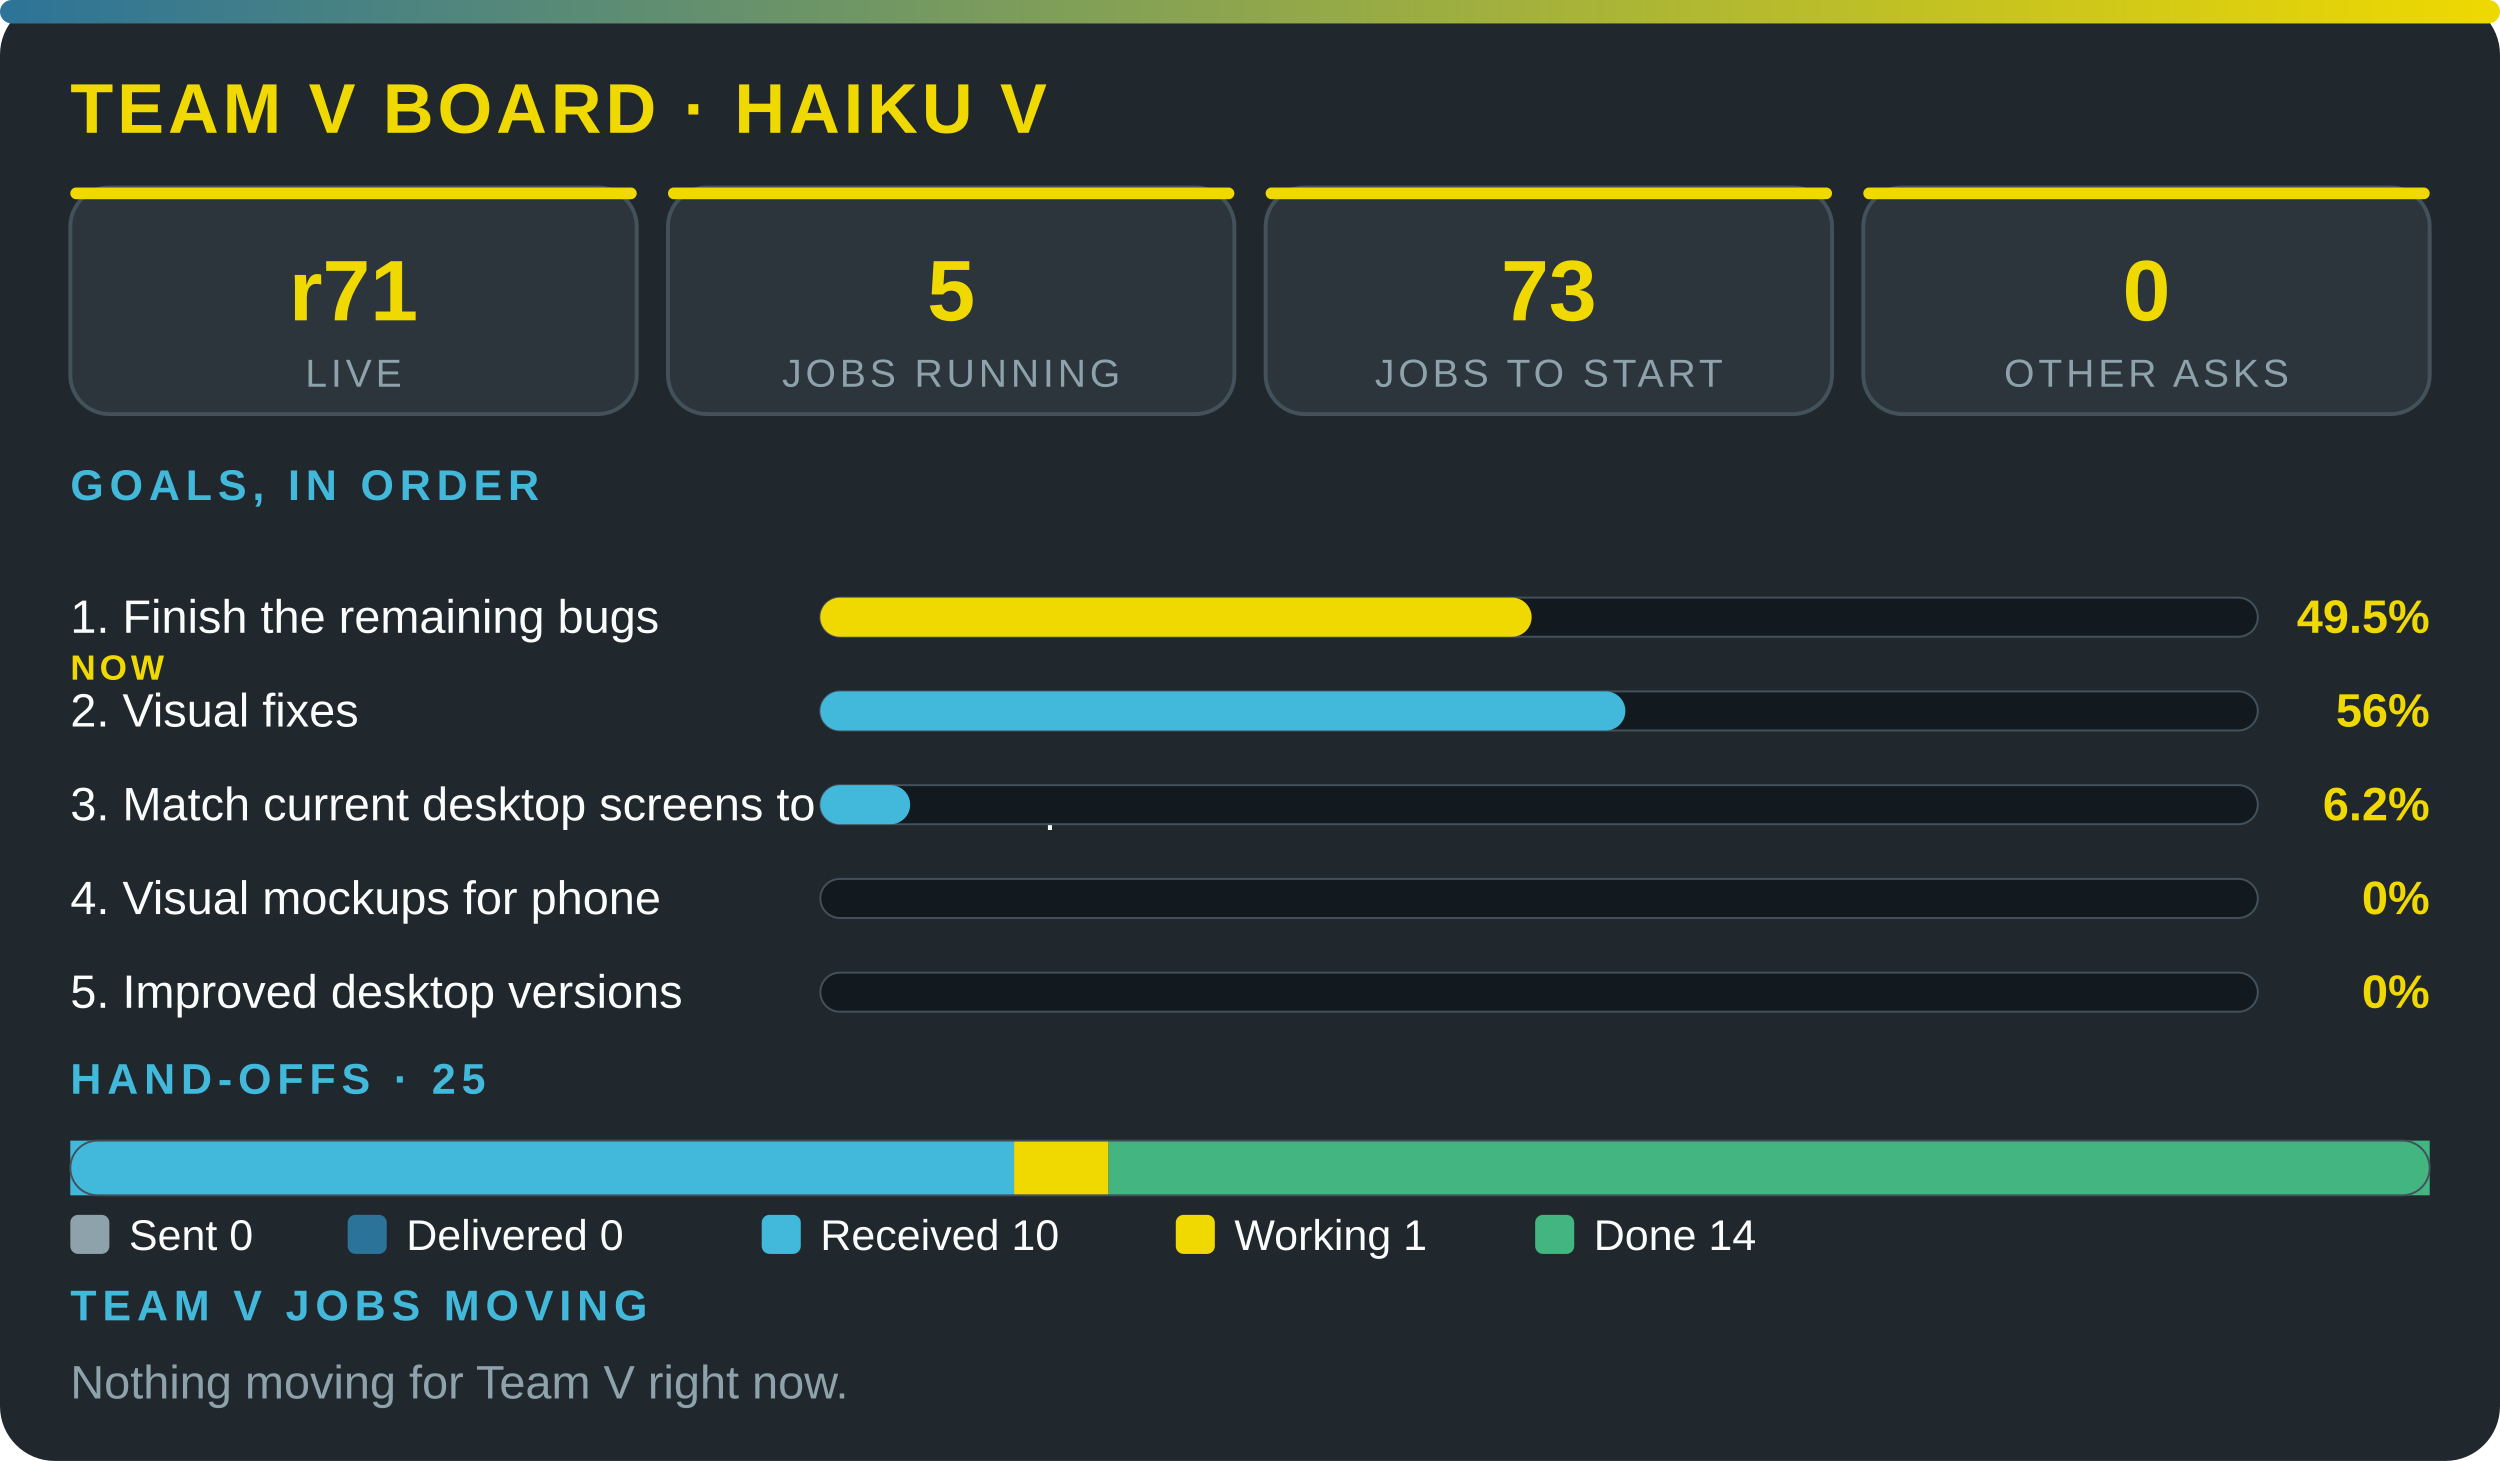
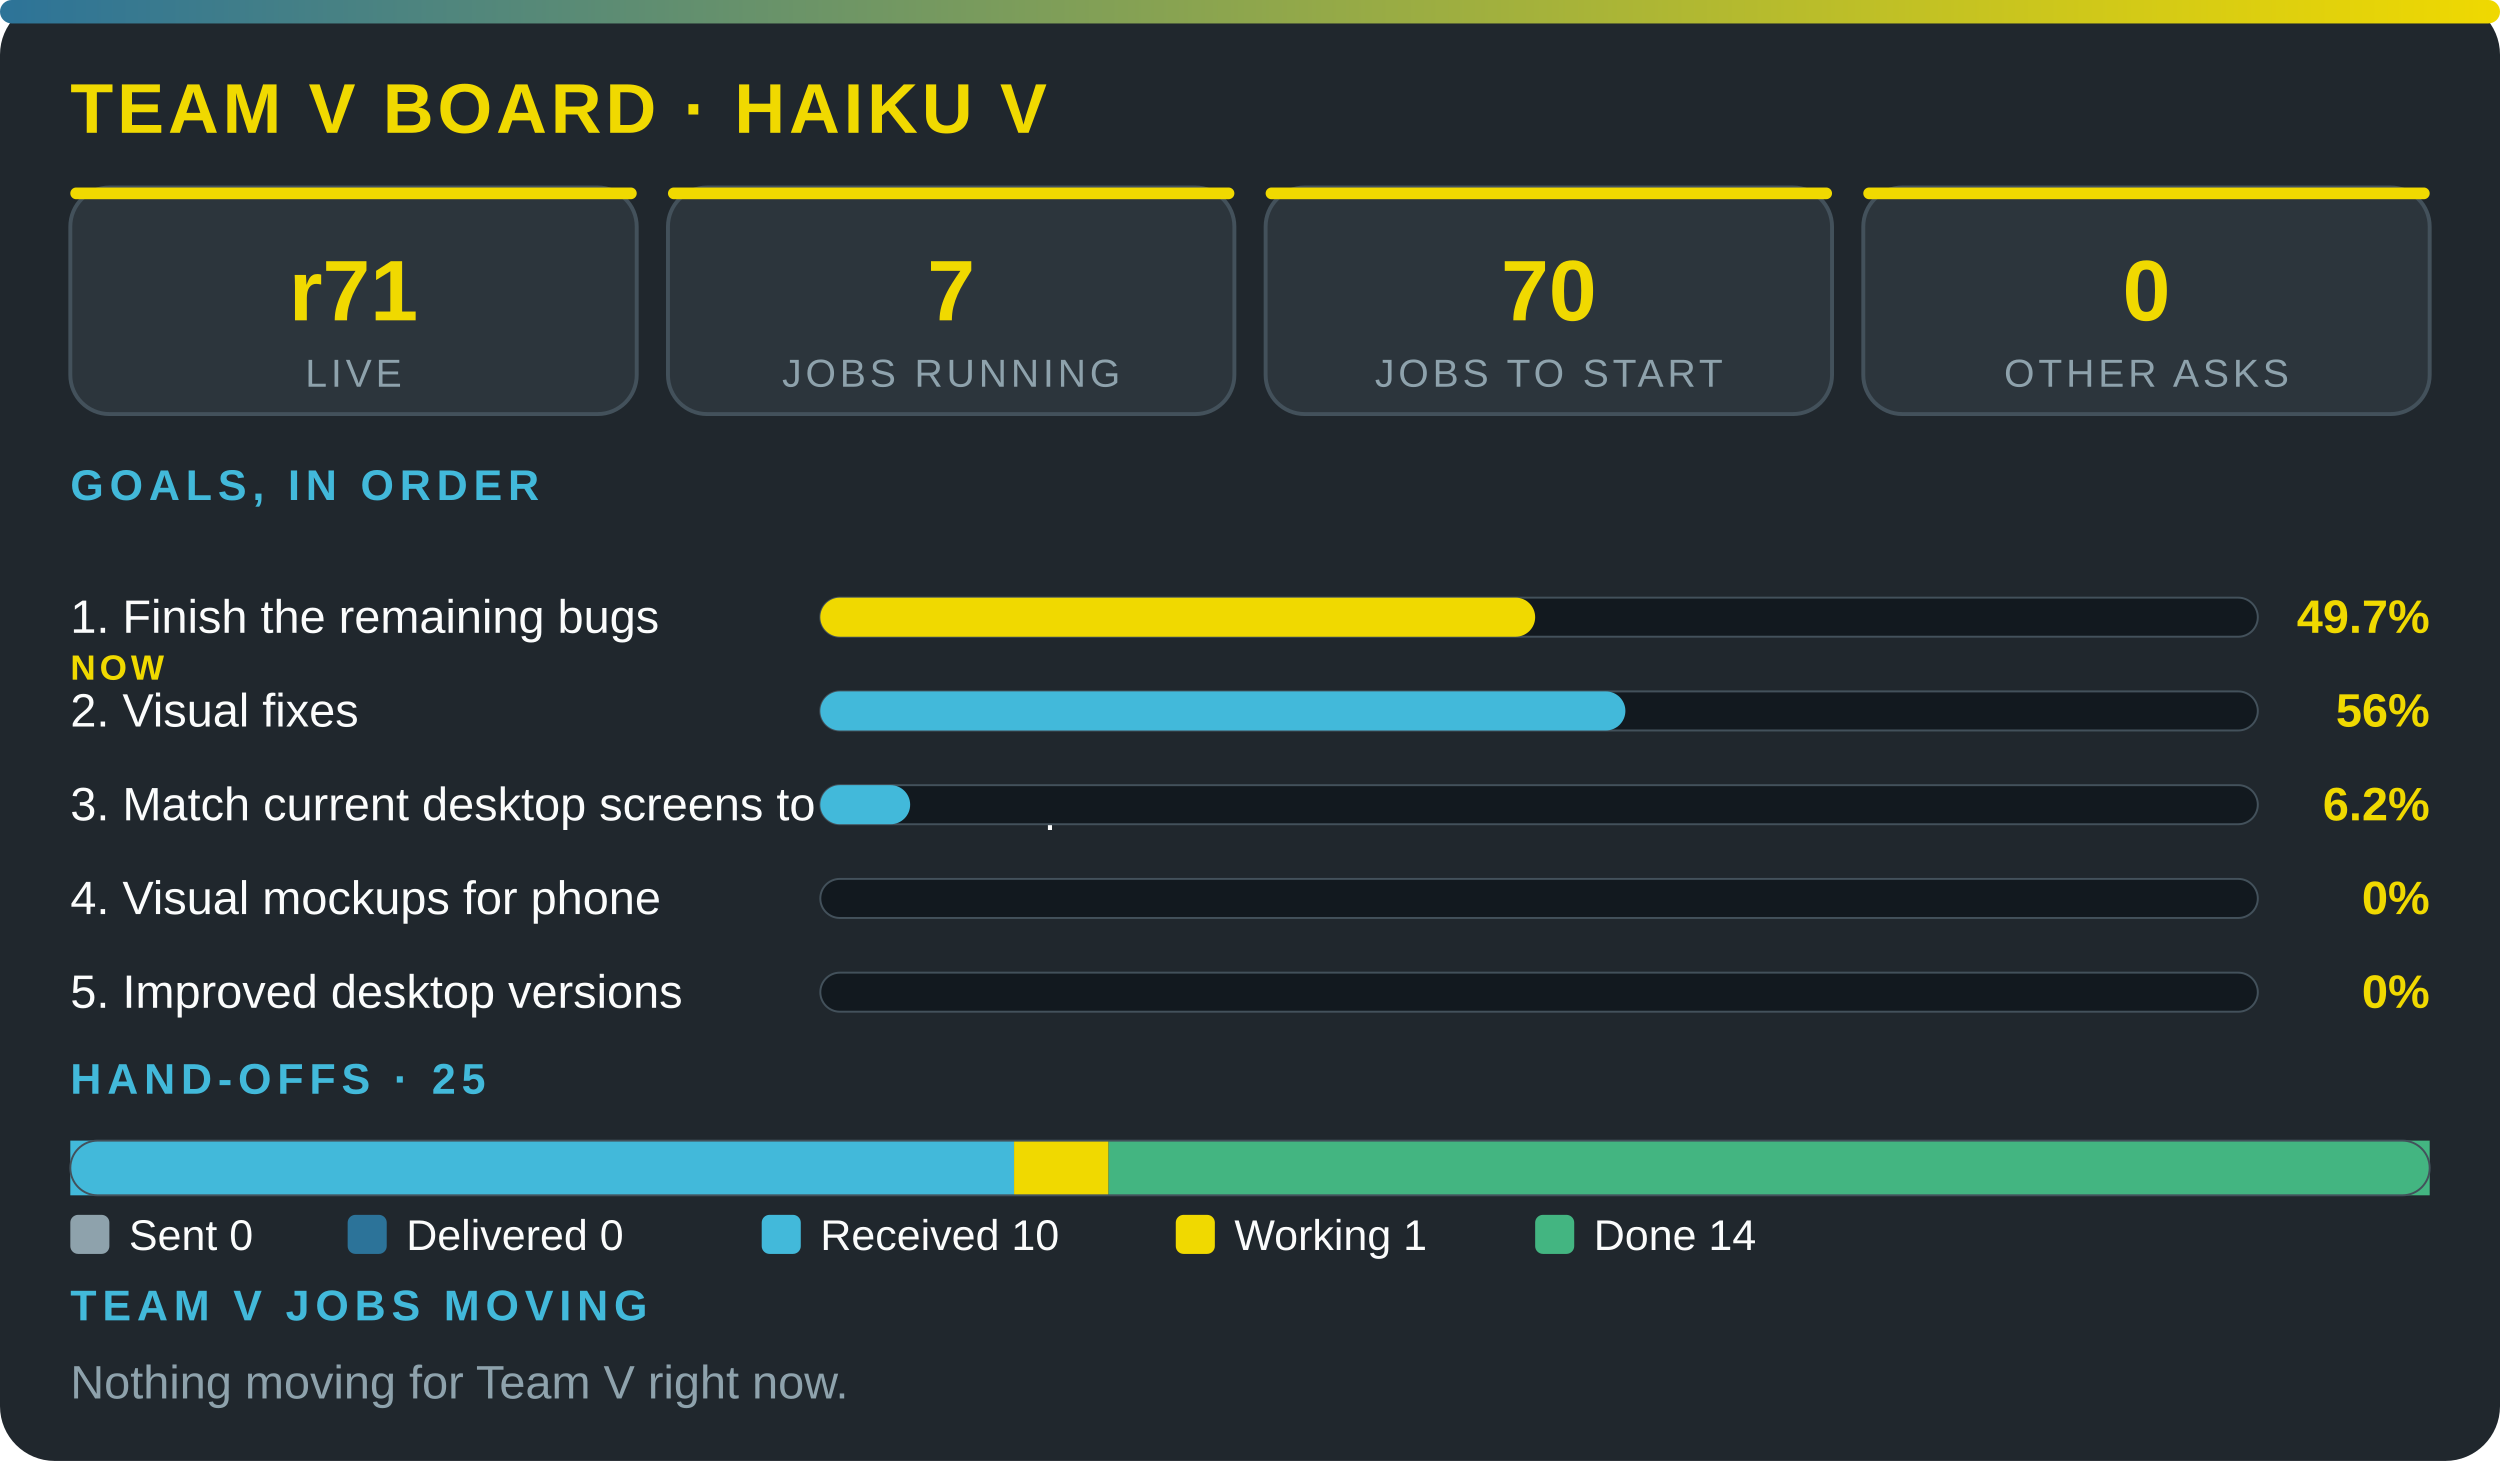
<svg xmlns="http://www.w3.org/2000/svg" viewBox="0 0 640 374" width="100%" role="img" aria-label="Team V board · Haiku V" font-family="'Segoe UI',system-ui,Arial,sans-serif">
  <defs>
    <linearGradient id="g">
      <stop offset="0" stop-color="#2c7399" />
      <stop offset="1" stop-color="#f0d900" />
    </linearGradient>
  </defs>
  <rect width="640" height="374" rx="14" fill="#20272d" />
  <rect width="640" height="6" rx="3" fill="url(#g)" />
  <text x="18" y="34" font-size="18" font-weight="800" fill="#f0d900" letter-spacing="1">TEAM V BOARD · HAIKU V</text>
  <rect x="18" y="48" width="145" height="58" rx="10" fill="#2c353c" stroke="#43515b" />
  <rect x="18" y="48" width="145" height="3" rx="1.5" fill="#f0d900" />
  <text x="90.5" y="82" font-size="22" font-weight="800" fill="#f0d900" text-anchor="middle">r71</text>
  <text x="90.5" y="99" font-size="10" fill="#8ea2ac" letter-spacing="1" text-anchor="middle">LIVE</text>
  <rect x="171" y="48" width="145" height="58" rx="10" fill="#2c353c" stroke="#43515b" />
  <rect x="171" y="48" width="145" height="3" rx="1.5" fill="#f0d900" />
-   <text x="243.5" y="82" font-size="22" font-weight="800" fill="#f0d900" text-anchor="middle">5</text>
+   <text x="243.5" y="82" font-size="22" font-weight="800" fill="#f0d900" text-anchor="middle">7</text>
  <text x="243.5" y="99" font-size="10" fill="#8ea2ac" letter-spacing="1" text-anchor="middle">JOBS RUNNING</text>
  <rect x="324" y="48" width="145" height="58" rx="10" fill="#2c353c" stroke="#43515b" />
  <rect x="324" y="48" width="145" height="3" rx="1.5" fill="#f0d900" />
-   <text x="396.5" y="82" font-size="22" font-weight="800" fill="#f0d900" text-anchor="middle">73</text>
+   <text x="396.5" y="82" font-size="22" font-weight="800" fill="#f0d900" text-anchor="middle">70</text>
  <text x="396.5" y="99" font-size="10" fill="#8ea2ac" letter-spacing="1" text-anchor="middle">JOBS TO START</text>
  <rect x="477" y="48" width="145" height="58" rx="10" fill="#2c353c" stroke="#43515b" />
  <rect x="477" y="48" width="145" height="3" rx="1.5" fill="#f0d900" />
  <text x="549.5" y="82" font-size="22" font-weight="800" fill="#f0d900" text-anchor="middle">0</text>
  <text x="549.5" y="99" font-size="10" fill="#8ea2ac" letter-spacing="1" text-anchor="middle">OTHER ASKS</text>
  <text x="18" y="128" font-size="11" font-weight="700" fill="#42b9da" letter-spacing="1.5">GOALS, IN ORDER</text>
  <text x="18" y="162" font-size="12" fill="#fbfcfc">1. Finish the remaining bugs</text>
  <text x="18" y="174" font-size="9" font-weight="800" letter-spacing="1" fill="#f0d900">NOW</text>
  <rect x="210" y="153" width="368" height="10" rx="5" fill="#12191f" stroke="#43515b" stroke-width=".5" />
-   <rect x="210" y="153" width="182.1" height="10" rx="5" fill="#f0d900" />
-   <text x="622" y="162" font-size="12" font-weight="800" fill="#f0d900" text-anchor="end">49.5%</text>
+   <rect x="210" y="153" width="183" height="10" rx="5" fill="#f0d900" />
+   <text x="622" y="162" font-size="12" font-weight="800" fill="#f0d900" text-anchor="end">49.7%</text>
  <text x="18" y="186" font-size="12" fill="#fbfcfc">2. Visual fixes</text>
  <rect x="210" y="177" width="368" height="10" rx="5" fill="#12191f" stroke="#43515b" stroke-width=".5" />
  <rect x="210" y="177" width="206.1" height="10" rx="5" fill="#42b9da" />
  <text x="622" y="186" font-size="12" font-weight="800" fill="#f0d900" text-anchor="end">56%</text>
  <text x="18" y="210" font-size="12" fill="#fbfcfc">3. Match current desktop screens to the mockup</text>
  <rect x="210" y="201" width="368" height="10" rx="5" fill="#12191f" stroke="#43515b" stroke-width=".5" />
  <rect x="210" y="201" width="23" height="10" rx="5" fill="#42b9da" />
  <text x="622" y="210" font-size="12" font-weight="800" fill="#f0d900" text-anchor="end">6.2%</text>
  <text x="18" y="234" font-size="12" fill="#fbfcfc">4. Visual mockups for phone</text>
  <rect x="210" y="225" width="368" height="10" rx="5" fill="#12191f" stroke="#43515b" stroke-width=".5" />
  <text x="622" y="234" font-size="12" font-weight="800" fill="#f0d900" text-anchor="end">0%</text>
  <text x="18" y="258" font-size="12" fill="#fbfcfc">5. Improved desktop versions</text>
  <rect x="210" y="249" width="368" height="10" rx="5" fill="#12191f" stroke="#43515b" stroke-width=".5" />
  <text x="622" y="258" font-size="12" font-weight="800" fill="#f0d900" text-anchor="end">0%</text>
  <text x="18" y="280" font-size="11" font-weight="700" fill="#42b9da" letter-spacing="1.5">HAND-OFFS · 25</text>
  <rect x="18" y="292" width="241.6" height="14" fill="#42b9da" />
  <rect x="259.6" y="292" width="24.2" height="14" fill="#f0d900" />
  <rect x="283.8" y="292" width="338.2" height="14" fill="#43b581" />
  <rect x="18" y="292" width="604" height="14" rx="7" fill="none" stroke="#43515b" stroke-width=".5" />
  <rect x="18" y="311" width="10" height="10" rx="2" fill="#8ea2ac" />
  <text x="33" y="320" font-size="11" fill="#fbfcfc">Sent 0</text>
  <rect x="89" y="311" width="10" height="10" rx="2" fill="#2c7399" />
  <text x="104" y="320" font-size="11" fill="#fbfcfc">Delivered 0</text>
  <rect x="195" y="311" width="10" height="10" rx="2" fill="#42b9da" />
  <text x="210" y="320" font-size="11" fill="#fbfcfc">Received 10</text>
  <rect x="301" y="311" width="10" height="10" rx="2" fill="#f0d900" />
  <text x="316" y="320" font-size="11" fill="#fbfcfc">Working 1</text>
  <rect x="393" y="311" width="10" height="10" rx="2" fill="#43b581" />
  <text x="408" y="320" font-size="11" fill="#fbfcfc">Done 14</text>
  <text x="18" y="338" font-size="11" font-weight="700" fill="#42b9da" letter-spacing="1.5">TEAM V JOBS MOVING</text>
  <text x="18" y="358" font-size="12" fill="#8ea2ac">Nothing moving for Team V right now.</text>
</svg>
